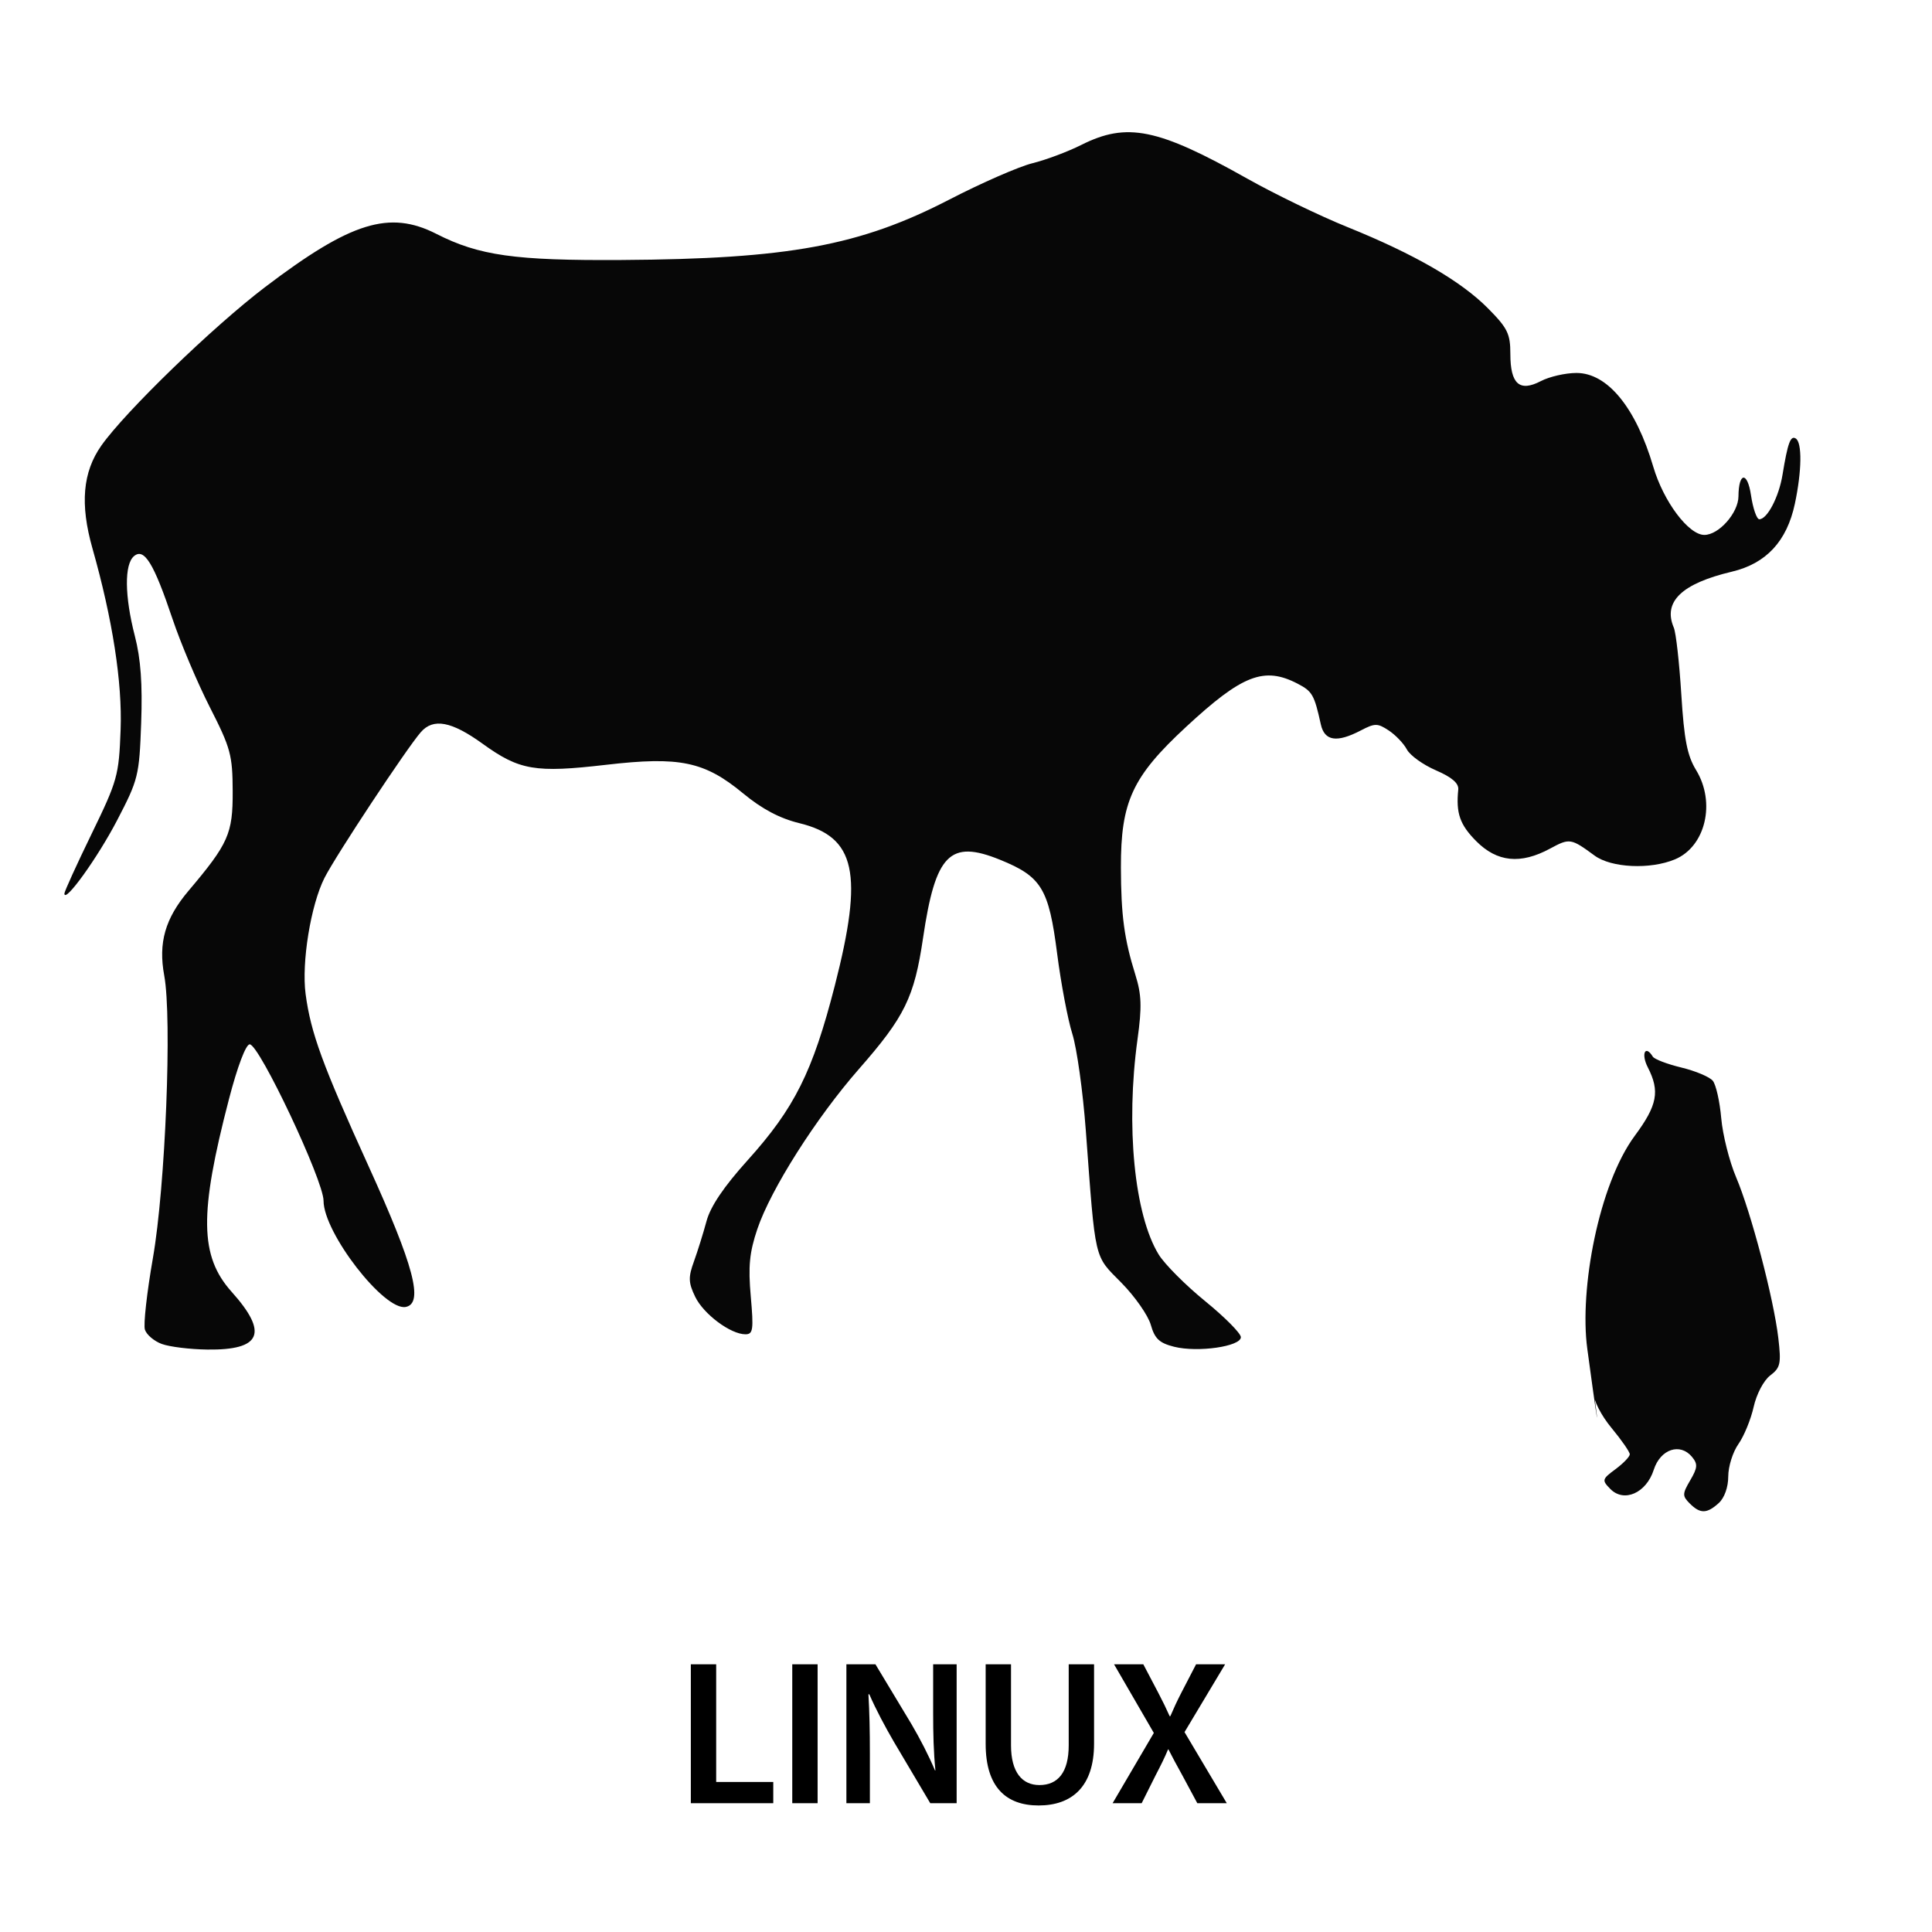
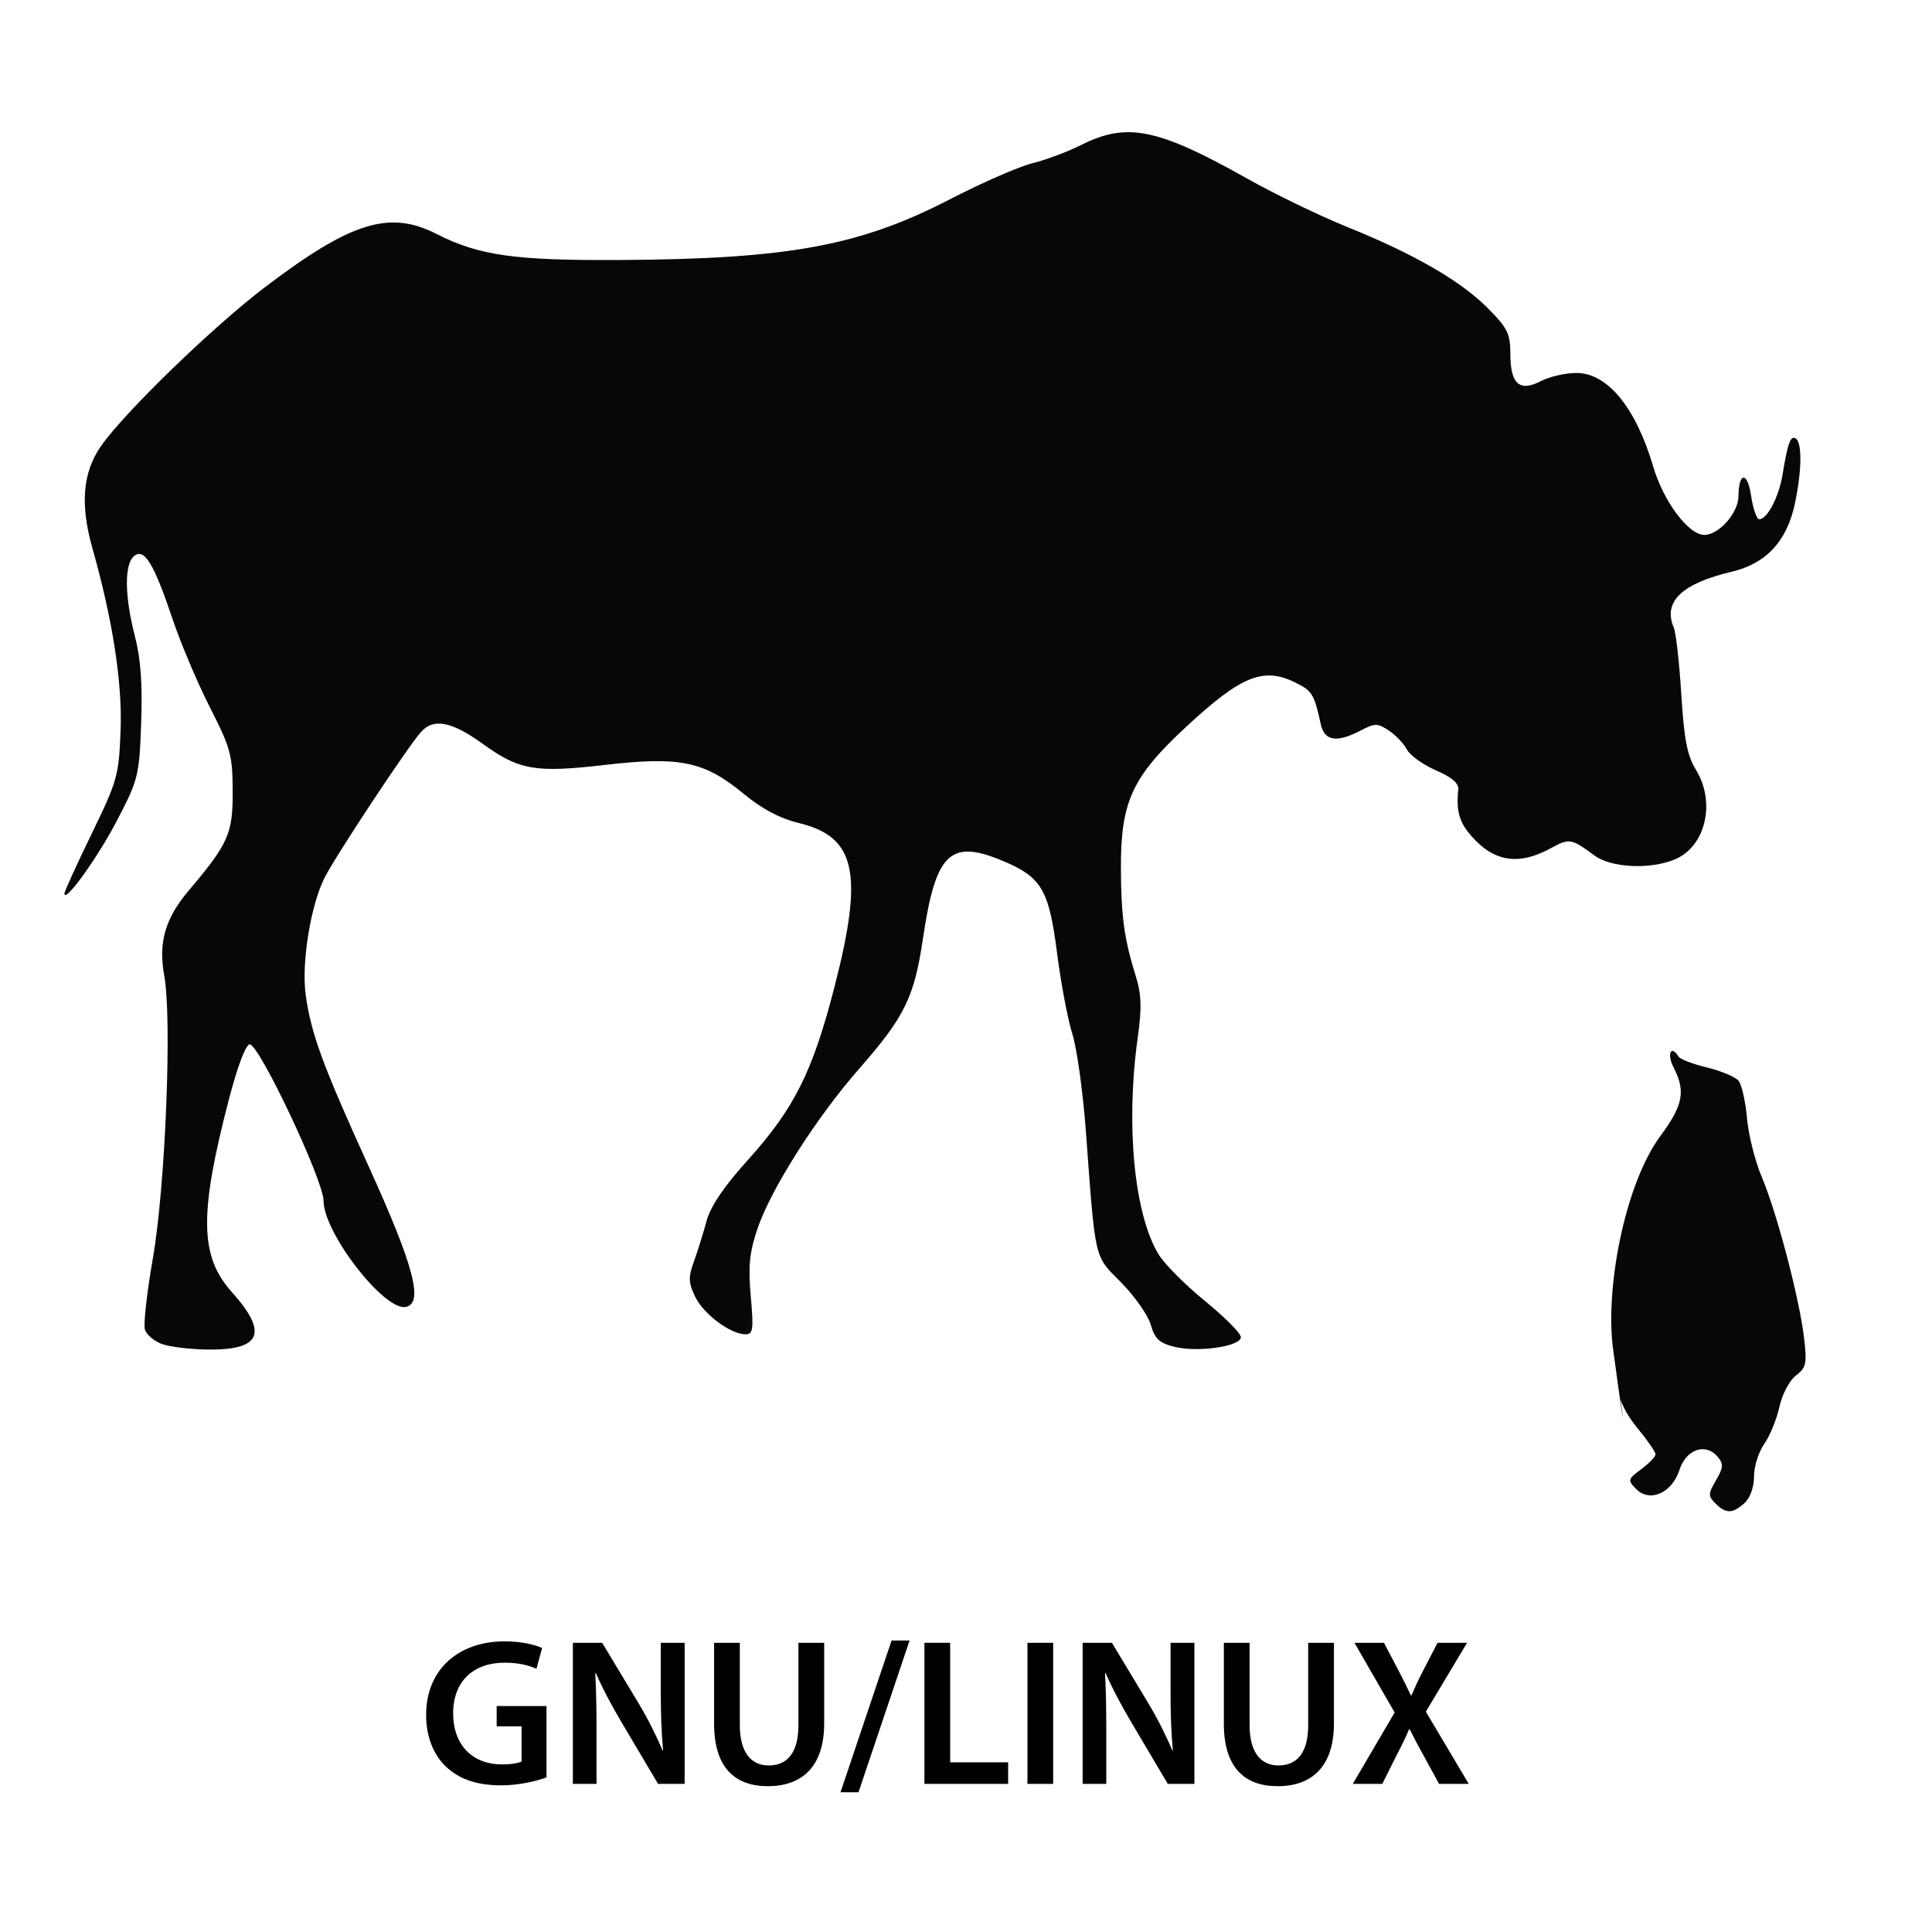
<svg xmlns="http://www.w3.org/2000/svg" width="300" height="300" id="svg2" version="1.1">
  <defs id="defs4" />
  <g id="layer1" transform="translate(0,-752.3608)">
    <g transform="scale(0.8982428,1.113285)" style="font-size:81.19px;font-style:normal;font-variant:normal;font-weight:normal;font-stretch:normal;line-height:125%;letter-spacing:0px;word-spacing:0px;fill:#000000;fill-opacity:1;stroke:none;font-family:Edmunds;-inkscape-font-specification:Edmunds" id="text4275">
      <g id="g4437" transform="translate(-282.7743,34.13323)">
-         <path style="fill:#070707" d="m 310.746,829.126 c -1.333,-0.396 -2.648,-1.298 -2.923,-2.003 -0.275,-0.705 0.347,-5.192 1.382,-9.97 2.165,-9.996 3.33,-33.426 1.96,-39.418 -1.046,-4.574 0.154,-7.956 4.19,-11.808 6.922,-6.606 7.671,-7.966 7.643,-13.885 -0.023,-5.063 -0.348,-6.03 -3.935,-11.713 -2.151,-3.407 -5.059,-8.953 -6.462,-12.325 -3.236,-7.772 -4.896,-9.958 -6.659,-8.768 -1.691,1.142 -1.633,5.581 0.147,11.15 1.017,3.181 1.332,6.692 1.089,12.129 -0.329,7.351 -0.492,7.884 -4.157,13.567 -3.357,5.206 -9.114,11.662 -9.114,10.221 0,-0.287 2.117,-4.035 4.704,-8.329 4.48,-7.436 4.718,-8.126 5.013,-14.523 0.304,-6.596 -1.392,-15.406 -4.869,-25.298 -2.169,-6.169 -1.689,-10.639 1.538,-14.333 4.148,-4.748 19.341,-16.614 28.314,-22.113 14.827,-9.087 21.484,-10.753 29.613,-7.413 7.365,3.027 13.578,3.733 31.999,3.639 28.892,-0.147 41.208,-1.981 56.691,-8.438 5.557,-2.318 12.008,-4.593 14.335,-5.057 2.327,-0.463 6.132,-1.614 8.457,-2.556 7.881,-3.196 13.208,-2.324 28.666,4.693 4.786,2.173 12.585,5.216 17.331,6.763 11.584,3.777 19.607,7.518 24.291,11.328 3.4,2.765 3.879,3.551 3.879,6.364 0,4.205 1.584,5.347 5.267,3.798 1.489,-0.626 4.261,-1.139 6.16,-1.139 5.369,0 10.267,4.828 13.284,13.091 1.768,4.841 6.095,9.499 8.826,9.499 2.509,0 5.876,-3.073 5.897,-5.381 0.03,-3.395 1.548,-3.505 2.166,-0.157 0.34,1.844 0.987,3.353 1.438,3.353 1.37,0 3.382,-3.108 4.009,-6.194 0.907,-4.464 1.387,-5.524 2.292,-5.069 1.117,0.561 1.05,4.533 -0.154,9.098 -1.38,5.236 -4.955,8.343 -10.904,9.48 -8.676,1.658 -11.937,4.197 -10.025,7.803 0.372,0.702 0.955,4.884 1.296,9.293 0.49,6.339 1.024,8.55 2.552,10.566 3.44,4.538 1.64,10.678 -3.652,12.461 -4.28,1.442 -10.995,1.188 -13.889,-0.526 -4.1,-2.428 -4.305,-2.454 -7.697,-0.975 -5.108,2.227 -9.16,1.894 -12.779,-1.049 -2.82,-2.294 -3.505,-3.887 -3.092,-7.184 0.11,-0.88 -1.101,-1.721 -3.865,-2.685 -2.214,-0.772 -4.472,-2.081 -5.017,-2.909 -0.545,-0.828 -1.953,-2.019 -3.13,-2.646 -1.942,-1.035 -2.391,-1.035 -4.851,0 -4.138,1.74 -6.258,1.475 -6.898,-0.863 -1.126,-4.116 -1.464,-4.595 -3.984,-5.656 -5.805,-2.441 -9.568,-1.268 -19.321,6.025 -9.283,6.941 -11.279,10.418 -11.252,19.601 0.02,6.677 0.573,9.992 2.5,14.967 1.074,2.773 1.144,4.471 0.373,8.98 -2.064,12.069 -0.551,24.497 3.655,30.032 1.024,1.348 4.64,4.277 8.036,6.508 3.395,2.231 6.173,4.492 6.173,5.023 0,1.3 -7.459,2.165 -11.536,1.338 -2.558,-0.519 -3.354,-1.122 -4.032,-3.053 -0.464,-1.323 -2.758,-3.971 -5.097,-5.883 -4.764,-3.896 -4.436,-2.762 -6.138,-21.224 -0.499,-5.411 -1.548,-11.477 -2.332,-13.481 -0.784,-2.004 -1.966,-7.045 -2.627,-11.202 -1.444,-9.082 -2.695,-10.736 -9.898,-13.092 -8.648,-2.828 -11.14,-0.78 -13.28,10.917 -1.514,8.277 -3.154,10.982 -11.074,18.269 -7.42,6.827 -15.265,16.798 -17.579,22.345 -1.358,3.256 -1.591,5.185 -1.13,9.382 0.51,4.642 0.399,5.283 -0.919,5.283 -2.575,0 -7.254,-2.82 -8.695,-5.241 -1.172,-1.969 -1.204,-2.707 -0.213,-4.914 0.641,-1.429 1.622,-3.962 2.178,-5.63 0.683,-2.047 2.987,-4.801 7.089,-8.474 8.126,-7.277 11.264,-12.344 15.082,-24.354 4.995,-15.711 3.63,-20.762 -6.13,-22.679 -3.381,-0.664 -6.446,-1.974 -9.703,-4.147 -6.695,-4.467 -10.966,-5.185 -23.723,-3.99 -12.224,1.145 -14.953,0.77 -21.305,-2.93 -5.398,-3.144 -8.539,-3.621 -10.699,-1.625 -2.456,2.27 -14.703,17.217 -16.65,20.322 -2.379,3.793 -3.994,11.812 -3.266,16.213 0.898,5.426 2.907,9.856 10.91,24.05 7.802,13.838 9.515,19.061 6.421,19.582 -3.703,0.624 -14.23,-10.328 -14.23,-14.804 0,-2.833 -11.108,-21.822 -12.765,-21.822 -0.67,0 -2.115,3.08 -3.59,7.652 -5.159,15.989 -5.057,21.896 0.467,26.869 6.391,5.754 5.137,8.151 -4.216,8.052 -2.986,-0.032 -6.518,-0.382 -7.851,-0.778 z m 264.128,22.241 c -1.291,-1.05 -1.282,-1.336 0.095,-3.231 1.274,-1.754 1.322,-2.264 0.309,-3.257 -2.057,-2.016 -5.472,-1.09 -6.619,1.795 -1.292,3.25 -5.151,4.619 -7.517,2.666 -1.476,-1.218 -1.431,-1.356 0.91,-2.756 1.355,-0.811 2.464,-1.743 2.464,-2.073 0,-0.329 -1.411,-1.973 -3.136,-3.652 -1.814,-1.766 -3.136,-3.85 -3.136,-4.944 0,-1.04 1.921,11.727 -1.075,-6.126 -1.393,-8.3 1.986,-22.918 8.219,-29.713 3.903,-4.254 4.36,-6.202 2.241,-9.536 -1.2,-1.888 -0.438,-3.207 0.863,-1.494 0.274,0.361 2.495,1.045 4.936,1.521 2.441,0.476 4.887,1.306 5.437,1.845 0.549,0.538 1.206,2.887 1.459,5.219 0.253,2.332 1.413,6.044 2.576,8.248 2.574,4.874 6.504,16.956 7.293,22.422 0.517,3.577 0.367,4.131 -1.406,5.219 -1.122,0.689 -2.364,2.594 -2.86,4.387 -0.482,1.743 -1.666,4.073 -2.633,5.177 -0.966,1.104 -1.757,3.135 -1.757,4.514 0,1.504 -0.656,2.99 -1.638,3.713 -2.048,1.507 -3.223,1.52 -5.025,0.054 z" id="path4472" />
-         <g transform="scale(1.113285,0.8982428)" style="font-size:40px;font-style:normal;font-variant:normal;font-weight:normal;font-stretch:normal;line-height:125%;letter-spacing:0px;word-spacing:0px;fill:#000000;fill-opacity:1;stroke:none;font-family:Edmunds;-inkscape-font-specification:Edmunds" id="text4476">
-           <path d="m 361.272,994.361 12.8,0 0,-3.296 -8.864,0 0,-18.272 -3.936,0 0,21.568" style="font-size:32px;font-weight:600;font-family:Myriad Pro;-inkscape-font-specification:Myriad Pro Semi-Bold" id="path4481" />
-           <path d="m 377.022,972.793 0,21.568 3.936,0 0,-21.568 -3.936,0" style="font-size:32px;font-weight:600;font-family:Myriad Pro;-inkscape-font-specification:Myriad Pro Semi-Bold" id="path4483" />
-           <path d="m 389.075,994.361 0,-7.712 c 0,-3.552 -0.064,-6.4 -0.224,-9.184 l 0.128,-0.032 c 1.056,2.432 2.464,5.056 3.84,7.424 l 5.632,9.504 4.096,0 0,-21.568 -3.648,0 0,7.52 c 0,3.296 0.064,6.08 0.352,8.96 l -0.064,0 c -0.992,-2.336 -2.272,-4.832 -3.68,-7.232 l -5.568,-9.248 -4.512,0 0,21.568 3.648,0" style="font-size:32px;font-weight:600;font-family:Myriad Pro;-inkscape-font-specification:Myriad Pro Semi-Bold" id="path4485" />
-           <path d="m 407.053,972.793 0,12.352 c 0,6.784 3.232,9.568 8.224,9.568 5.184,0 8.608,-2.944 8.608,-9.6 l 0,-12.32 -3.936,0 0,12.576 c 0,4.224 -1.696,6.176 -4.544,6.176 -2.656,0 -4.416,-1.952 -4.416,-6.176 l 0,-12.576 -3.936,0" style="font-size:32px;font-weight:600;font-family:Myriad Pro;-inkscape-font-specification:Myriad Pro Semi-Bold" id="path4487" />
-           <path d="m 444.493,994.361 -6.56,-11.04 6.304,-10.528 -4.512,0 -2.304,4.448 c -0.672,1.312 -1.12,2.272 -1.696,3.616 l -0.096,0 c -0.544,-1.216 -1.056,-2.272 -1.76,-3.616 l -2.336,-4.448 -4.544,0 6.176,10.656 -6.4,10.912 4.512,0 2.144,-4.288 c 0.864,-1.664 1.44,-2.816 1.952,-4.064 l 0.064,0 c 0.64,1.248 1.248,2.4 2.176,4.064 l 2.304,4.288 4.576,0" style="font-size:32px;font-weight:600;font-family:Myriad Pro;-inkscape-font-specification:Myriad Pro Semi-Bold" id="path4489" />
+         <path style="fill:#070707" d="m 310.746,829.126 c -1.333,-0.396 -2.648,-1.298 -2.923,-2.003 -0.275,-0.705 0.347,-5.192 1.382,-9.97 2.165,-9.996 3.33,-33.426 1.96,-39.418 -1.046,-4.574 0.154,-7.956 4.19,-11.808 6.922,-6.606 7.671,-7.966 7.643,-13.885 -0.023,-5.063 -0.348,-6.03 -3.935,-11.713 -2.151,-3.407 -5.059,-8.953 -6.462,-12.325 -3.236,-7.772 -4.896,-9.958 -6.659,-8.768 -1.691,1.142 -1.633,5.581 0.147,11.15 1.017,3.181 1.332,6.692 1.089,12.129 -0.329,7.351 -0.492,7.884 -4.157,13.567 -3.357,5.206 -9.114,11.662 -9.114,10.221 0,-0.287 2.117,-4.035 4.704,-8.329 4.48,-7.436 4.718,-8.126 5.013,-14.523 0.304,-6.596 -1.392,-15.406 -4.869,-25.298 -2.169,-6.169 -1.689,-10.639 1.538,-14.333 4.148,-4.748 19.341,-16.614 28.314,-22.113 14.827,-9.087 21.484,-10.753 29.613,-7.413 7.365,3.027 13.578,3.733 31.999,3.639 28.892,-0.147 41.208,-1.981 56.691,-8.438 5.557,-2.318 12.008,-4.593 14.335,-5.057 2.327,-0.463 6.132,-1.614 8.457,-2.556 7.881,-3.196 13.208,-2.324 28.666,4.693 4.786,2.173 12.585,5.216 17.331,6.763 11.584,3.777 19.607,7.518 24.291,11.328 3.4,2.765 3.879,3.551 3.879,6.364 0,4.205 1.584,5.347 5.267,3.798 1.489,-0.626 4.261,-1.139 6.16,-1.139 5.369,0 10.267,4.828 13.284,13.091 1.768,4.841 6.095,9.499 8.826,9.499 2.509,0 5.876,-3.073 5.897,-5.381 0.03,-3.395 1.548,-3.505 2.166,-0.157 0.34,1.844 0.987,3.353 1.438,3.353 1.37,0 3.382,-3.108 4.009,-6.194 0.907,-4.464 1.387,-5.524 2.292,-5.069 1.117,0.561 1.05,4.533 -0.154,9.098 -1.38,5.236 -4.955,8.343 -10.904,9.48 -8.676,1.658 -11.937,4.197 -10.025,7.803 0.372,0.702 0.955,4.884 1.296,9.293 0.49,6.339 1.024,8.55 2.552,10.566 3.44,4.538 1.64,10.678 -3.652,12.461 -4.28,1.442 -10.995,1.188 -13.889,-0.526 -4.1,-2.428 -4.305,-2.454 -7.697,-0.975 -5.108,2.227 -9.16,1.894 -12.779,-1.049 -2.82,-2.294 -3.505,-3.887 -3.092,-7.184 0.11,-0.88 -1.101,-1.721 -3.865,-2.685 -2.214,-0.772 -4.472,-2.081 -5.017,-2.909 -0.545,-0.828 -1.953,-2.019 -3.13,-2.646 -1.942,-1.035 -2.391,-1.035 -4.851,0 -4.138,1.74 -6.258,1.475 -6.898,-0.863 -1.126,-4.116 -1.464,-4.595 -3.984,-5.656 -5.805,-2.441 -9.568,-1.268 -19.321,6.025 -9.283,6.941 -11.279,10.418 -11.252,19.601 0.02,6.677 0.573,9.992 2.5,14.967 1.074,2.773 1.144,4.471 0.373,8.98 -2.064,12.069 -0.551,24.497 3.655,30.032 1.024,1.348 4.64,4.277 8.036,6.508 3.395,2.231 6.173,4.492 6.173,5.023 0,1.3 -7.459,2.165 -11.536,1.338 -2.558,-0.519 -3.354,-1.122 -4.032,-3.053 -0.464,-1.323 -2.758,-3.971 -5.097,-5.883 -4.764,-3.896 -4.436,-2.762 -6.138,-21.224 -0.499,-5.411 -1.548,-11.477 -2.332,-13.481 -0.784,-2.004 -1.966,-7.045 -2.627,-11.202 -1.444,-9.082 -2.695,-10.736 -9.898,-13.092 -8.648,-2.828 -11.14,-0.78 -13.28,10.917 -1.514,8.277 -3.154,10.982 -11.074,18.269 -7.42,6.827 -15.265,16.798 -17.579,22.345 -1.358,3.256 -1.591,5.185 -1.13,9.382 0.51,4.642 0.399,5.283 -0.919,5.283 -2.575,0 -7.254,-2.82 -8.695,-5.241 -1.172,-1.969 -1.204,-2.707 -0.213,-4.914 0.641,-1.429 1.622,-3.962 2.178,-5.63 0.683,-2.047 2.987,-4.801 7.089,-8.474 8.126,-7.277 11.264,-12.344 15.082,-24.354 4.995,-15.711 3.63,-20.762 -6.13,-22.679 -3.381,-0.664 -6.446,-1.974 -9.703,-4.147 -6.695,-4.467 -10.966,-5.185 -23.723,-3.99 -12.224,1.145 -14.953,0.77 -21.305,-2.93 -5.398,-3.144 -8.539,-3.621 -10.699,-1.625 -2.456,2.27 -14.703,17.217 -16.65,20.322 -2.379,3.793 -3.994,11.812 -3.266,16.213 0.898,5.426 2.907,9.856 10.91,24.05 7.802,13.838 9.515,19.061 6.421,19.582 -3.703,0.624 -14.23,-10.328 -14.23,-14.804 0,-2.833 -11.108,-21.822 -12.765,-21.822 -0.67,0 -2.115,3.08 -3.59,7.652 -5.159,15.989 -5.057,21.896 0.467,26.869 6.391,5.754 5.137,8.151 -4.216,8.052 -2.986,-0.032 -6.518,-0.382 -7.851,-0.778 z m 268.581,22.241 c -1.291,-1.05 -1.282,-1.336 0.095,-3.231 1.274,-1.754 1.322,-2.264 0.309,-3.257 -2.057,-2.016 -5.472,-1.09 -6.619,1.795 -1.292,3.25 -5.151,4.619 -7.517,2.666 -1.476,-1.218 -1.431,-1.356 0.91,-2.756 1.355,-0.811 2.464,-1.743 2.464,-2.073 0,-0.329 -1.411,-1.973 -3.136,-3.652 -1.814,-1.766 -3.136,-3.85 -3.136,-4.944 0,-1.04 1.921,11.727 -1.075,-6.126 -1.393,-8.3 1.986,-22.918 8.219,-29.713 3.903,-4.254 4.36,-6.202 2.241,-9.536 -1.2,-1.888 -0.438,-3.207 0.863,-1.494 0.274,0.361 2.495,1.045 4.936,1.521 2.441,0.476 4.887,1.306 5.437,1.845 0.549,0.538 1.206,2.887 1.459,5.219 0.253,2.332 1.413,6.044 2.576,8.248 2.574,4.874 6.504,16.956 7.293,22.422 0.517,3.577 0.367,4.131 -1.406,5.219 -1.122,0.689 -2.364,2.594 -2.86,4.387 -0.482,1.743 -1.666,4.073 -2.633,5.177 -0.966,1.104 -1.757,3.135 -1.757,4.514 0,1.504 -0.656,2.99 -1.638,3.713 -2.048,1.507 -3.223,1.52 -5.025,0.054 z" id="path4472" />
+         <g transform="scale(1.113285,0.8982428)" style="font-style:normal;font-variant:normal;font-weight:normal;font-stretch:normal;font-size:35px;line-height:125%;font-family:Edmunds;-inkscape-font-specification:Edmunds;letter-spacing:0px;word-spacing:0px;fill:#000000;fill-opacity:1;stroke:none;stroke-width:1px;stroke-linecap:butt;stroke-linejoin:miter;stroke-opacity:1" id="text3347">
+           <path d="m 338.858,979.271 -7.735,0 0,3.152 3.868,0 0,5.46 c -0.52,0.26 -1.593,0.455 -3.022,0.455 -4.55,0 -7.605,-2.958 -7.605,-7.93 0,-5.103 3.283,-7.865 7.963,-7.865 2.308,0 3.77,0.422 4.973,0.943 l 0.877,-3.217 c -1.008,-0.487 -3.12,-1.04 -5.817,-1.04 -7.247,0 -12.188,4.452 -12.188,11.375 -0.033,3.315 1.105,6.207 3.055,8.06 2.08,1.982 4.875,2.925 8.58,2.925 2.925,0 5.655,-0.715 7.053,-1.235 l 0,-11.082 z" style="font-style:normal;font-variant:normal;font-weight:600;font-stretch:normal;font-size:32.5px;font-family:'Myriad Pro';-inkscape-font-specification:'Myriad Pro Semi-Bold'" id="path3352" />
+           <path d="m 346.626,991.361 0,-7.832 c 0,-3.607 -0.033,-6.5 -0.195,-9.328 l 0.098,-0.033 c 1.073,2.47 2.535,5.168 3.933,7.54 l 5.72,9.652 4.128,0 0,-21.905 -3.705,0 0,7.638 c 0,3.348 0.098,6.175 0.357,9.1 l -0.065,0 c -1.008,-2.373 -2.275,-4.907 -3.737,-7.345 l -5.655,-9.393 -4.55,0 0,21.905 3.672,0 z" style="font-style:normal;font-variant:normal;font-weight:600;font-stretch:normal;font-size:32.5px;font-family:'Myriad Pro';-inkscape-font-specification:'Myriad Pro Semi-Bold'" id="path3354" />
+           <path d="m 364.883,969.456 0,12.545 c 0,6.89 3.283,9.717 8.352,9.717 5.265,0 8.742,-2.99 8.742,-9.75 l 0,-12.512 -3.998,0 0,12.773 c 0,4.29 -1.722,6.272 -4.615,6.272 -2.697,0 -4.485,-1.982 -4.485,-6.272 l 0,-12.773 -3.998,0 z" style="font-style:normal;font-variant:normal;font-weight:600;font-stretch:normal;font-size:32.5px;font-family:'Myriad Pro';-inkscape-font-specification:'Myriad Pro Semi-Bold'" id="path3356" />
+           <path d="m 387.309,992.661 7.93,-23.562 -2.795,0 -7.93,23.562 2.795,0 z" style="font-style:normal;font-variant:normal;font-weight:600;font-stretch:normal;font-size:32.5px;font-family:'Myriad Pro';-inkscape-font-specification:'Myriad Pro Semi-Bold'" id="path3358" />
+           <path d="m 397.543,991.361 13,0 0,-3.348 -9.002,0 0,-18.558 -3.998,0 0,21.905 z" style="font-style:normal;font-variant:normal;font-weight:600;font-stretch:normal;font-size:32.5px;font-family:'Myriad Pro';-inkscape-font-specification:'Myriad Pro Semi-Bold'" id="path3360" />
+           <path d="m 413.539,969.456 0,21.905 3.998,0 0,-21.905 -3.998,0 z" style="font-style:normal;font-variant:normal;font-weight:600;font-stretch:normal;font-size:32.5px;font-family:'Myriad Pro';-inkscape-font-specification:'Myriad Pro Semi-Bold'" id="path3362" />
+           <path d="m 425.781,991.361 0,-7.832 c 0,-3.607 -0.033,-6.5 -0.195,-9.328 l 0.098,-0.033 c 1.073,2.47 2.535,5.168 3.933,7.54 l 5.72,9.652 4.128,0 0,-21.905 -3.705,0 0,7.638 c 0,3.348 0.098,6.175 0.357,9.1 l -0.065,0 c -1.008,-2.373 -2.275,-4.907 -3.737,-7.345 l -5.655,-9.393 -4.55,0 0,21.905 3.672,0 z" style="font-style:normal;font-variant:normal;font-weight:600;font-stretch:normal;font-size:32.5px;font-family:'Myriad Pro';-inkscape-font-specification:'Myriad Pro Semi-Bold'" id="path3364" />
+           <path d="m 444.039,969.456 0,12.545 c 0,6.89 3.283,9.717 8.352,9.717 5.265,0 8.742,-2.99 8.742,-9.75 l 0,-12.512 -3.998,0 0,12.773 c 0,4.29 -1.722,6.272 -4.615,6.272 -2.697,0 -4.485,-1.982 -4.485,-6.272 l 0,-12.773 -3.998,0 z" style="font-style:normal;font-variant:normal;font-weight:600;font-stretch:normal;font-size:32.5px;font-family:'Myriad Pro';-inkscape-font-specification:'Myriad Pro Semi-Bold'" id="path3366" />
+           <path d="m 482.064,991.361 -6.662,-11.213 6.402,-10.693 -4.582,0 -2.34,4.518 c -0.682,1.333 -1.137,2.308 -1.722,3.672 l -0.065,0 c -0.585,-1.235 -1.105,-2.308 -1.82,-3.672 l -2.373,-4.518 -4.582,0 6.24,10.822 -6.5,11.082 4.582,0 2.178,-4.355 c 0.877,-1.69 1.462,-2.86 1.982,-4.128 l 0.098,0 c 0.618,1.268 1.235,2.438 2.178,4.128 l 2.373,4.355 4.615,0 z" style="font-style:normal;font-variant:normal;font-weight:600;font-stretch:normal;font-size:32.5px;font-family:'Myriad Pro';-inkscape-font-specification:'Myriad Pro Semi-Bold'" id="path3368" />
        </g>
      </g>
    </g>
  </g>
</svg>
